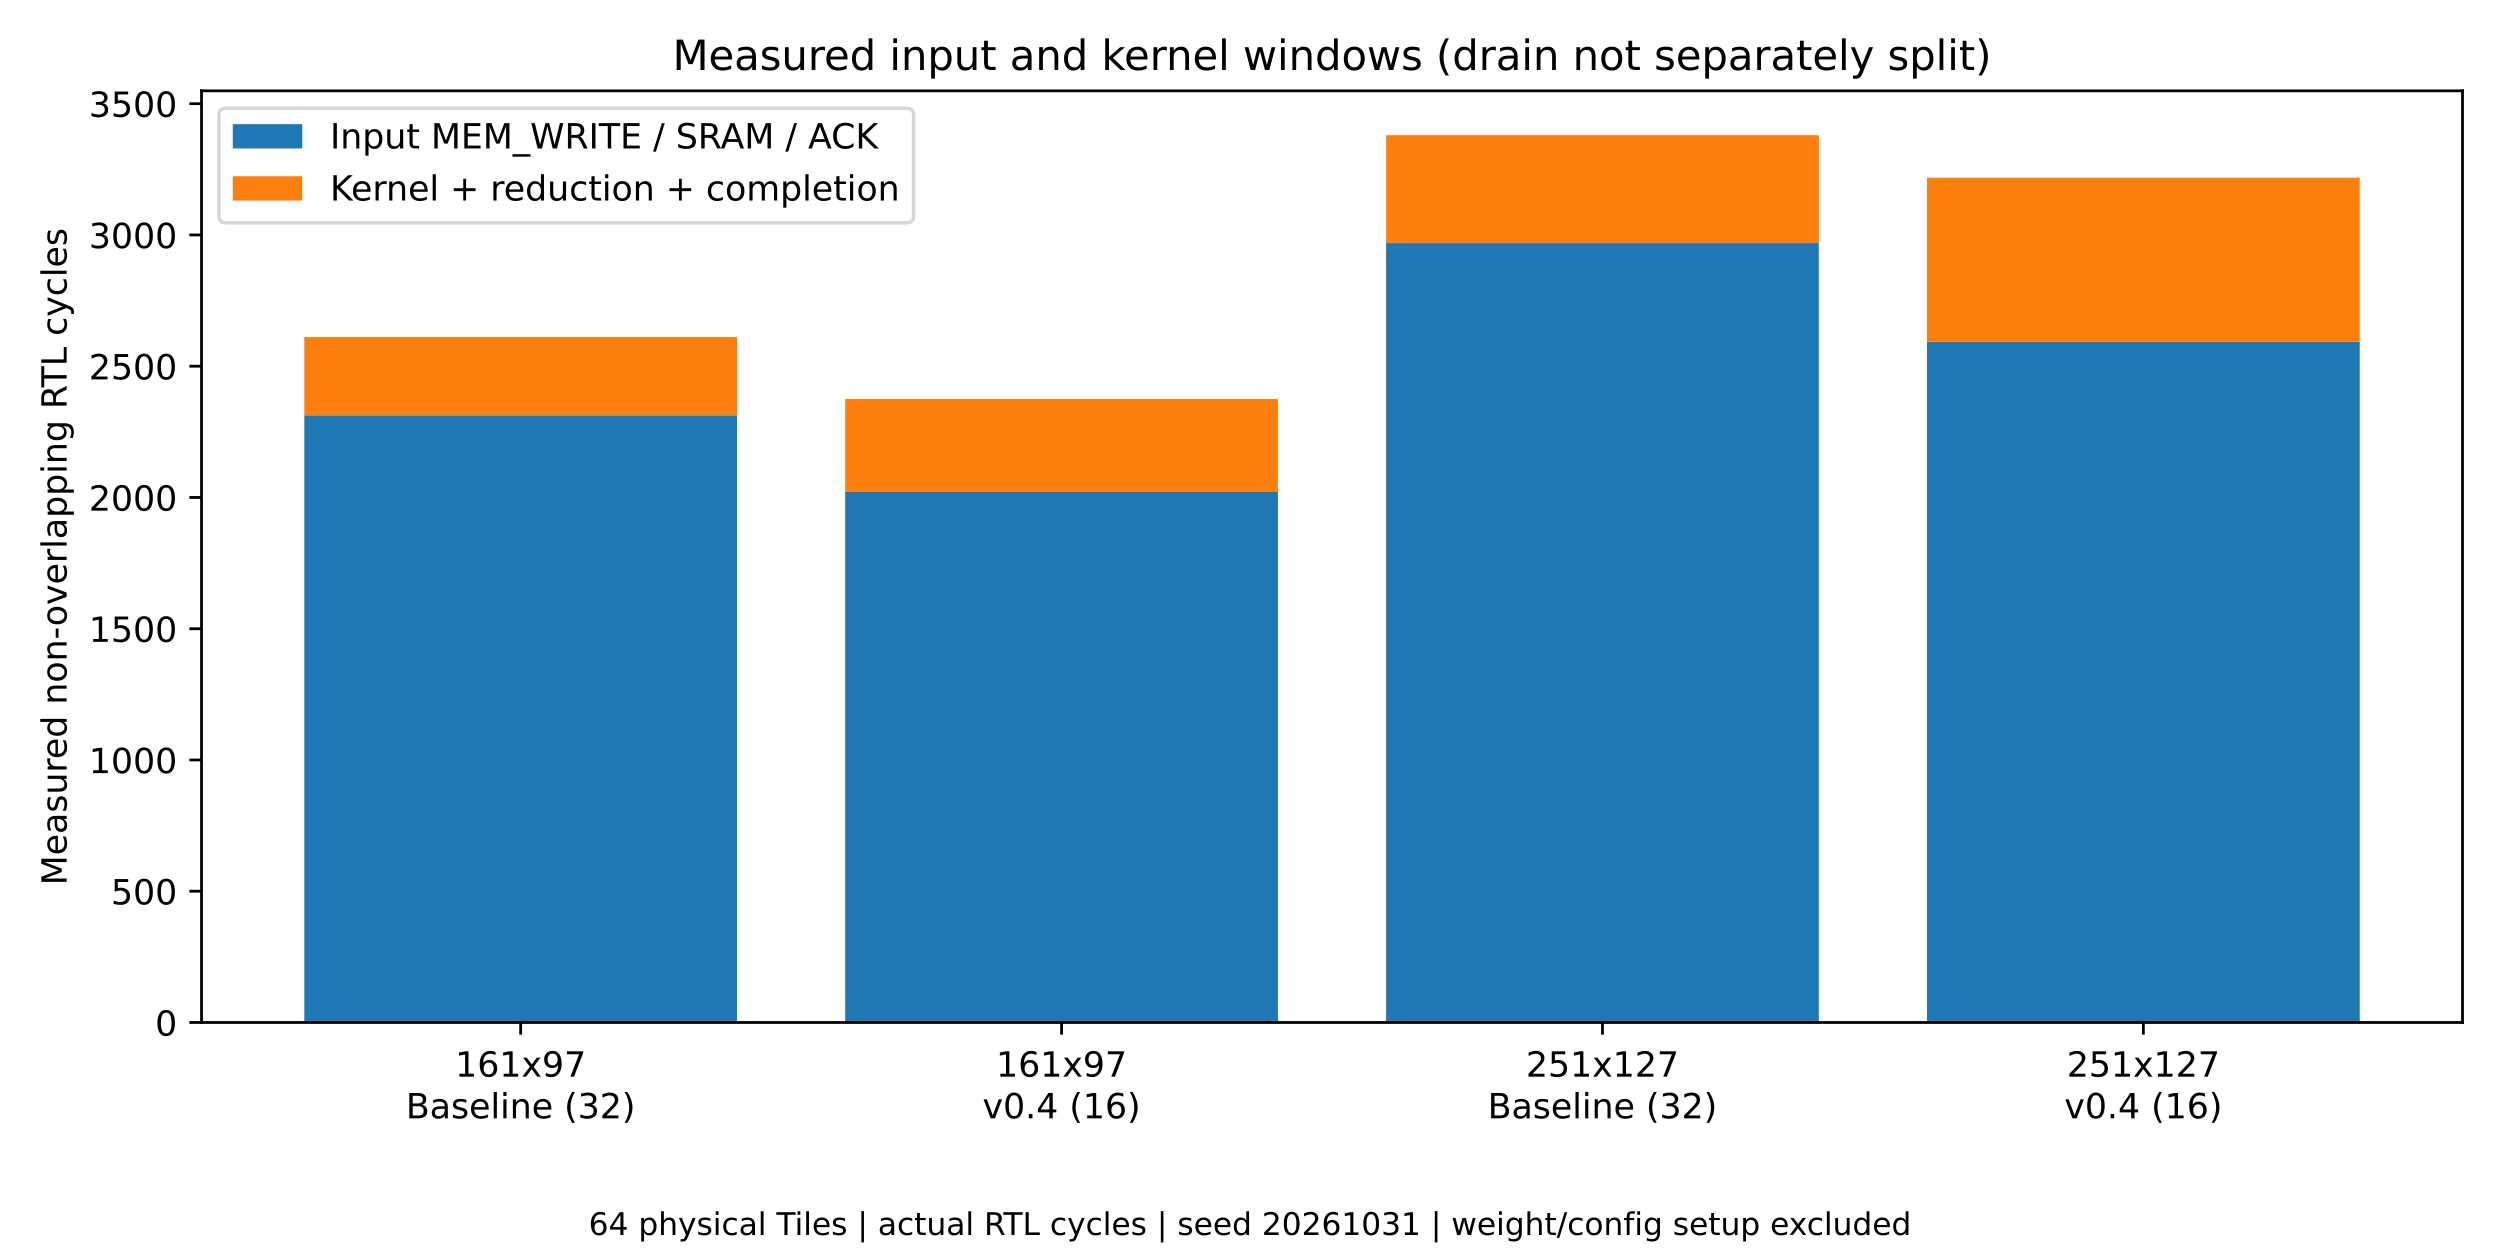
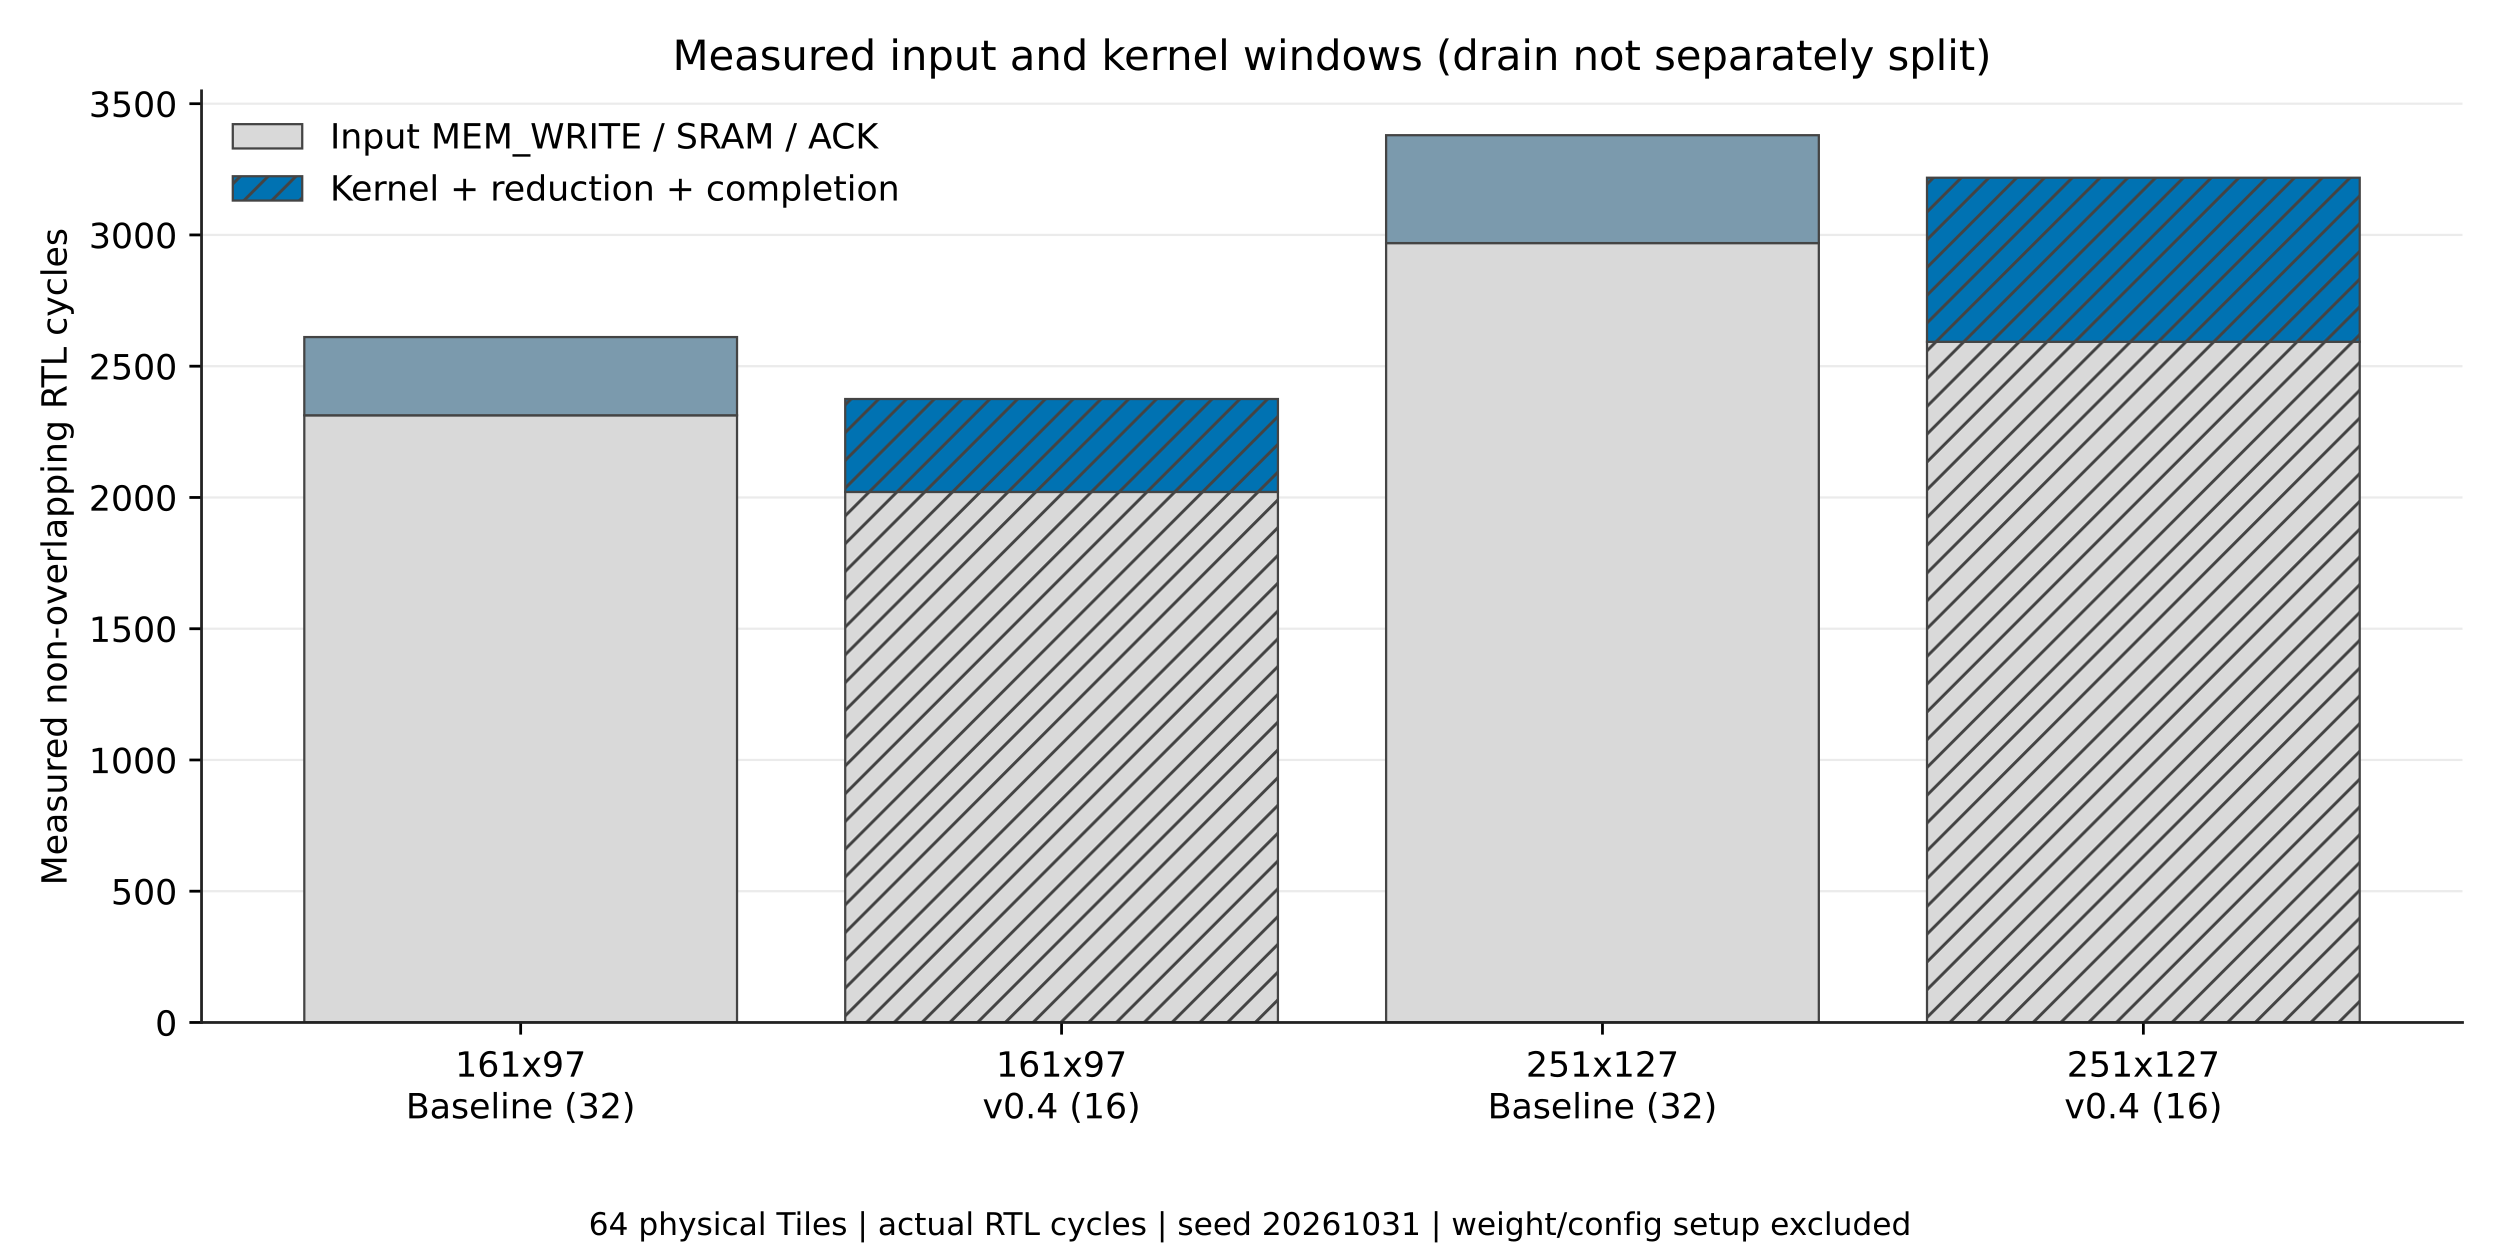
<svg xmlns="http://www.w3.org/2000/svg" xmlns:xlink="http://www.w3.org/1999/xlink" width="720pt" height="360pt" viewBox="0 0 720 360" version="1.1">
  <defs>
    <style type="text/css">*{stroke-linejoin: round; stroke-linecap: butt}</style>
  </defs>
  <g id="figure_1">
    <g id="patch_1">
      <path d="M 0 360 L 720 360 L 720 0 L 0 0 z " style="fill: #ffffff" />
    </g>
    <g id="axes_1">
      <g id="patch_2">
        <path d="M 58.042 294.474 L 709.2 294.474 L 709.2 26.16 L 58.042 26.16 z " style="fill: #ffffff" />
      </g>
-       <g id="patch_3">
-         <path d="M 87.64 294.474 L 212.264 294.474 L 212.264 119.605 L 87.64 119.605 z " clip-path="url(#p20c6c1591d)" style="fill: #1f77b4" />
-       </g>
-       <g id="patch_4">
-         <path d="M 243.42 294.474 L 368.043 294.474 L 368.043 141.681 L 243.42 141.681 z " clip-path="url(#p20c6c1591d)" style="fill: #1f77b4" />
-       </g>
-       <g id="patch_5">
-         <path d="M 399.199 294.474 L 523.823 294.474 L 523.823 70.01 L 399.199 70.01 z " clip-path="url(#p20c6c1591d)" style="fill: #1f77b4" />
-       </g>
-       <g id="patch_6">
-         <path d="M 554.978 294.474 L 679.602 294.474 L 679.602 98.436 L 554.978 98.436 z " clip-path="url(#p20c6c1591d)" style="fill: #1f77b4" />
-       </g>
-       <g id="patch_7">
-         <path d="M 87.64 119.605 L 212.264 119.605 L 212.264 97.075 L 87.64 97.075 z " clip-path="url(#p20c6c1591d)" style="fill: #ff7f0e" />
-       </g>
-       <g id="patch_8">
-         <path d="M 243.42 141.681 L 368.043 141.681 L 368.043 114.917 L 243.42 114.917 z " clip-path="url(#p20c6c1591d)" style="fill: #ff7f0e" />
-       </g>
-       <g id="patch_9">
-         <path d="M 399.199 70.01 L 523.823 70.01 L 523.823 38.937 L 399.199 38.937 z " clip-path="url(#p20c6c1591d)" style="fill: #ff7f0e" />
-       </g>
-       <g id="patch_10">
-         <path d="M 554.978 98.436 L 679.602 98.436 L 679.602 51.184 L 554.978 51.184 z " clip-path="url(#p20c6c1591d)" style="fill: #ff7f0e" />
-       </g>
      <g id="matplotlib.axis_1">
        <g id="xtick_1">
          <g id="line2d_1">
            <defs>
-               <path id="mcfb4837b5b" d="M 0 0 L 0 3.5 " style="stroke: #000000; stroke-width: 0.8" />
+               <path id="md62192f3a0" d="M 0 0 L 0 3.5 " style="stroke: #000000; stroke-width: 0.8" />
            </defs>
            <g>
-               <use xlink:href="#mcfb4837b5b" x="149.952" y="294.474" style="stroke: #000000; stroke-width: 0.8" />
+               <use xlink:href="#md62192f3a0" x="149.952" y="294.474" style="stroke: #000000; stroke-width: 0.8" />
            </g>
          </g>
          <g id="text_1">
            <text style="font-size: 10px; font-family: 'DejaVu Sans', 'Bitstream Vera Sans', 'Computer Modern Sans Serif', 'Lucida Grande', 'Verdana', 'Geneva', 'Lucid', 'Arial', 'Helvetica', 'Avant Garde', sans-serif" transform="translate(131.0865 310.0724)">161x97</text>
            <text style="font-size: 10px; font-family: 'DejaVu Sans', 'Bitstream Vera Sans', 'Computer Modern Sans Serif', 'Lucida Grande', 'Verdana', 'Geneva', 'Lucid', 'Arial', 'Helvetica', 'Avant Garde', sans-serif" transform="translate(116.8998 322.0751)">Baseline (32)</text>
          </g>
        </g>
        <g id="xtick_2">
          <g id="line2d_2">
            <g>
-               <use xlink:href="#mcfb4837b5b" x="305.731" y="294.474" style="stroke: #000000; stroke-width: 0.8" />
+               <use xlink:href="#md62192f3a0" x="305.731" y="294.474" style="stroke: #000000; stroke-width: 0.8" />
            </g>
          </g>
          <g id="text_2">
            <text style="font-size: 10px; font-family: 'DejaVu Sans', 'Bitstream Vera Sans', 'Computer Modern Sans Serif', 'Lucida Grande', 'Verdana', 'Geneva', 'Lucid', 'Arial', 'Helvetica', 'Avant Garde', sans-serif" transform="translate(286.8659 310.0724)">161x97</text>
            <text style="font-size: 10px; font-family: 'DejaVu Sans', 'Bitstream Vera Sans', 'Computer Modern Sans Serif', 'Lucida Grande', 'Verdana', 'Geneva', 'Lucid', 'Arial', 'Helvetica', 'Avant Garde', sans-serif" transform="translate(282.9674 322.0743)">v0.4 (16)</text>
          </g>
        </g>
        <g id="xtick_3">
          <g id="line2d_3">
            <g>
-               <use xlink:href="#mcfb4837b5b" x="461.511" y="294.474" style="stroke: #000000; stroke-width: 0.8" />
+               <use xlink:href="#md62192f3a0" x="461.511" y="294.474" style="stroke: #000000; stroke-width: 0.8" />
            </g>
          </g>
          <g id="text_3">
            <text style="font-size: 10px; font-family: 'DejaVu Sans', 'Bitstream Vera Sans', 'Computer Modern Sans Serif', 'Lucida Grande', 'Verdana', 'Geneva', 'Lucid', 'Arial', 'Helvetica', 'Avant Garde', sans-serif" transform="translate(439.464 310.0724)">251x127</text>
            <text style="font-size: 10px; font-family: 'DejaVu Sans', 'Bitstream Vera Sans', 'Computer Modern Sans Serif', 'Lucida Grande', 'Verdana', 'Geneva', 'Lucid', 'Arial', 'Helvetica', 'Avant Garde', sans-serif" transform="translate(428.4585 322.0751)">Baseline (32)</text>
          </g>
        </g>
        <g id="xtick_4">
          <g id="line2d_4">
            <g>
-               <use xlink:href="#mcfb4837b5b" x="617.29" y="294.474" style="stroke: #000000; stroke-width: 0.8" />
+               <use xlink:href="#md62192f3a0" x="617.29" y="294.474" style="stroke: #000000; stroke-width: 0.8" />
            </g>
          </g>
          <g id="text_4">
            <text style="font-size: 10px; font-family: 'DejaVu Sans', 'Bitstream Vera Sans', 'Computer Modern Sans Serif', 'Lucida Grande', 'Verdana', 'Geneva', 'Lucid', 'Arial', 'Helvetica', 'Avant Garde', sans-serif" transform="translate(595.2433 310.0724)">251x127</text>
            <text style="font-size: 10px; font-family: 'DejaVu Sans', 'Bitstream Vera Sans', 'Computer Modern Sans Serif', 'Lucida Grande', 'Verdana', 'Geneva', 'Lucid', 'Arial', 'Helvetica', 'Avant Garde', sans-serif" transform="translate(594.5261 322.0743)">v0.4 (16)</text>
          </g>
        </g>
      </g>
      <g id="matplotlib.axis_2">
        <g id="ytick_1">
          <g id="line2d_5">
+             <path d="M 58.042 294.474 L 709.2 294.474 " clip-path="url(#p178c308da4)" style="fill: none; stroke: #ebebeb; stroke-width: 0.65; stroke-linecap: square" />
+           </g>
+           <g id="line2d_6">
            <defs>
-               <path id="m8c5a9d3414" d="M 0 0 L -3.5 0 " style="stroke: #000000; stroke-width: 0.8" />
+               <path id="m41217e0f1a" d="M 0 0 L -3.5 0 " style="stroke: #000000; stroke-width: 0.8" />
            </defs>
            <g>
-               <use xlink:href="#m8c5a9d3414" x="58.042" y="294.474" style="stroke: #000000; stroke-width: 0.8" />
+               <use xlink:href="#m41217e0f1a" x="58.042" y="294.474" style="stroke: #000000; stroke-width: 0.8" />
            </g>
          </g>
          <g id="text_5">
            <text style="font-size: 10px; font-family: 'DejaVu Sans', 'Bitstream Vera Sans', 'Computer Modern Sans Serif', 'Lucida Grande', 'Verdana', 'Geneva', 'Lucid', 'Arial', 'Helvetica', 'Avant Garde', sans-serif; text-anchor: end" x="51.042" y="298.273" transform="rotate(-0 51.04234 298.2726)">0</text>
          </g>
        </g>
        <g id="ytick_2">
-           <g id="line2d_6">
-             <g>
-               <use xlink:href="#m8c5a9d3414" x="58.042" y="256.672" style="stroke: #000000; stroke-width: 0.8" />
+           <g id="line2d_7">
+             <path d="M 58.042 256.672 L 709.2 256.672 " clip-path="url(#p178c308da4)" style="fill: none; stroke: #ebebeb; stroke-width: 0.65; stroke-linecap: square" />
+           </g>
+           <g id="line2d_8">
+             <g>
+               <use xlink:href="#m41217e0f1a" x="58.042" y="256.672" style="stroke: #000000; stroke-width: 0.8" />
            </g>
          </g>
          <g id="text_6">
            <text style="font-size: 10px; font-family: 'DejaVu Sans', 'Bitstream Vera Sans', 'Computer Modern Sans Serif', 'Lucida Grande', 'Verdana', 'Geneva', 'Lucid', 'Arial', 'Helvetica', 'Avant Garde', sans-serif; text-anchor: end" x="51.042" y="260.471" transform="rotate(-0 51.04234 260.4713)">500</text>
          </g>
        </g>
        <g id="ytick_3">
-           <g id="line2d_7">
-             <g>
-               <use xlink:href="#m8c5a9d3414" x="58.042" y="218.871" style="stroke: #000000; stroke-width: 0.8" />
+           <g id="line2d_9">
+             <path d="M 58.042 218.871 L 709.2 218.871 " clip-path="url(#p178c308da4)" style="fill: none; stroke: #ebebeb; stroke-width: 0.65; stroke-linecap: square" />
+           </g>
+           <g id="line2d_10">
+             <g>
+               <use xlink:href="#m41217e0f1a" x="58.042" y="218.871" style="stroke: #000000; stroke-width: 0.8" />
            </g>
          </g>
          <g id="text_7">
            <text style="font-size: 10px; font-family: 'DejaVu Sans', 'Bitstream Vera Sans', 'Computer Modern Sans Serif', 'Lucida Grande', 'Verdana', 'Geneva', 'Lucid', 'Arial', 'Helvetica', 'Avant Garde', sans-serif; text-anchor: end" x="51.042" y="222.67" transform="rotate(-0 51.04234 222.6699)">1000</text>
          </g>
        </g>
        <g id="ytick_4">
-           <g id="line2d_8">
-             <g>
-               <use xlink:href="#m8c5a9d3414" x="58.042" y="181.07" style="stroke: #000000; stroke-width: 0.8" />
+           <g id="line2d_11">
+             <path d="M 58.042 181.07 L 709.2 181.07 " clip-path="url(#p178c308da4)" style="fill: none; stroke: #ebebeb; stroke-width: 0.65; stroke-linecap: square" />
+           </g>
+           <g id="line2d_12">
+             <g>
+               <use xlink:href="#m41217e0f1a" x="58.042" y="181.07" style="stroke: #000000; stroke-width: 0.8" />
            </g>
          </g>
          <g id="text_8">
            <text style="font-size: 10px; font-family: 'DejaVu Sans', 'Bitstream Vera Sans', 'Computer Modern Sans Serif', 'Lucida Grande', 'Verdana', 'Geneva', 'Lucid', 'Arial', 'Helvetica', 'Avant Garde', sans-serif; text-anchor: end" x="51.042" y="184.869" transform="rotate(-0 51.04234 184.8686)">1500</text>
          </g>
        </g>
        <g id="ytick_5">
-           <g id="line2d_9">
-             <g>
-               <use xlink:href="#m8c5a9d3414" x="58.042" y="143.268" style="stroke: #000000; stroke-width: 0.8" />
+           <g id="line2d_13">
+             <path d="M 58.042 143.268 L 709.2 143.268 " clip-path="url(#p178c308da4)" style="fill: none; stroke: #ebebeb; stroke-width: 0.65; stroke-linecap: square" />
+           </g>
+           <g id="line2d_14">
+             <g>
+               <use xlink:href="#m41217e0f1a" x="58.042" y="143.268" style="stroke: #000000; stroke-width: 0.8" />
            </g>
          </g>
          <g id="text_9">
            <text style="font-size: 10px; font-family: 'DejaVu Sans', 'Bitstream Vera Sans', 'Computer Modern Sans Serif', 'Lucida Grande', 'Verdana', 'Geneva', 'Lucid', 'Arial', 'Helvetica', 'Avant Garde', sans-serif; text-anchor: end" x="51.042" y="147.067" transform="rotate(-0 51.04234 147.0673)">2000</text>
          </g>
        </g>
        <g id="ytick_6">
-           <g id="line2d_10">
-             <g>
-               <use xlink:href="#m8c5a9d3414" x="58.042" y="105.467" style="stroke: #000000; stroke-width: 0.8" />
+           <g id="line2d_15">
+             <path d="M 58.042 105.467 L 709.2 105.467 " clip-path="url(#p178c308da4)" style="fill: none; stroke: #ebebeb; stroke-width: 0.65; stroke-linecap: square" />
+           </g>
+           <g id="line2d_16">
+             <g>
+               <use xlink:href="#m41217e0f1a" x="58.042" y="105.467" style="stroke: #000000; stroke-width: 0.8" />
            </g>
          </g>
          <g id="text_10">
            <text style="font-size: 10px; font-family: 'DejaVu Sans', 'Bitstream Vera Sans', 'Computer Modern Sans Serif', 'Lucida Grande', 'Verdana', 'Geneva', 'Lucid', 'Arial', 'Helvetica', 'Avant Garde', sans-serif; text-anchor: end" x="51.042" y="109.266" transform="rotate(-0 51.04234 109.266)">2500</text>
          </g>
        </g>
        <g id="ytick_7">
-           <g id="line2d_11">
-             <g>
-               <use xlink:href="#m8c5a9d3414" x="58.042" y="67.666" style="stroke: #000000; stroke-width: 0.8" />
+           <g id="line2d_17">
+             <path d="M 58.042 67.666 L 709.2 67.666 " clip-path="url(#p178c308da4)" style="fill: none; stroke: #ebebeb; stroke-width: 0.65; stroke-linecap: square" />
+           </g>
+           <g id="line2d_18">
+             <g>
+               <use xlink:href="#m41217e0f1a" x="58.042" y="67.666" style="stroke: #000000; stroke-width: 0.8" />
            </g>
          </g>
          <g id="text_11">
            <text style="font-size: 10px; font-family: 'DejaVu Sans', 'Bitstream Vera Sans', 'Computer Modern Sans Serif', 'Lucida Grande', 'Verdana', 'Geneva', 'Lucid', 'Arial', 'Helvetica', 'Avant Garde', sans-serif; text-anchor: end" x="51.042" y="71.465" transform="rotate(-0 51.04234 71.46467)">3000</text>
          </g>
        </g>
        <g id="ytick_8">
-           <g id="line2d_12">
-             <g>
-               <use xlink:href="#m8c5a9d3414" x="58.042" y="29.865" style="stroke: #000000; stroke-width: 0.8" />
+           <g id="line2d_19">
+             <path d="M 58.042 29.865 L 709.2 29.865 " clip-path="url(#p178c308da4)" style="fill: none; stroke: #ebebeb; stroke-width: 0.65; stroke-linecap: square" />
+           </g>
+           <g id="line2d_20">
+             <g>
+               <use xlink:href="#m41217e0f1a" x="58.042" y="29.865" style="stroke: #000000; stroke-width: 0.8" />
            </g>
          </g>
          <g id="text_12">
            <text style="font-size: 10px; font-family: 'DejaVu Sans', 'Bitstream Vera Sans', 'Computer Modern Sans Serif', 'Lucida Grande', 'Verdana', 'Geneva', 'Lucid', 'Arial', 'Helvetica', 'Avant Garde', sans-serif; text-anchor: end" x="51.042" y="33.663" transform="rotate(-0 51.04234 33.66336)">3500</text>
          </g>
        </g>
        <g id="text_13">
          <text style="font-size: 10px; font-family: 'DejaVu Sans', 'Bitstream Vera Sans', 'Computer Modern Sans Serif', 'Lucida Grande', 'Verdana', 'Geneva', 'Lucid', 'Arial', 'Helvetica', 'Avant Garde', sans-serif; text-anchor: middle" x="19.19" y="160.317" transform="rotate(-90 19.19 160.3169)">Measured non-overlapping RTL cycles</text>
        </g>
      </g>
+       <g id="patch_3">
+         <path d="M 87.64 294.474 L 212.264 294.474 L 212.264 119.605 L 87.64 119.605 z " clip-path="url(#p178c308da4)" style="fill: #d9d9d9; stroke: #444444; stroke-width: 0.65; stroke-linejoin: miter" />
+       </g>
+       <g id="patch_4">
+         <path d="M 87.64 119.605 L 212.264 119.605 L 212.264 97.075 L 87.64 97.075 z " clip-path="url(#p178c308da4)" style="fill: #7b9aad; stroke: #444444; stroke-width: 0.65; stroke-linejoin: miter" />
+       </g>
+       <g id="patch_5">
+         <path d="M 243.42 294.474 L 368.043 294.474 L 368.043 141.681 L 243.42 141.681 z " clip-path="url(#p178c308da4)" style="fill: url(#h08f34ad664); stroke: #444444; stroke-width: 0.65; stroke-linejoin: miter" />
+       </g>
+       <g id="patch_6">
+         <path d="M 243.42 141.681 L 368.043 141.681 L 368.043 114.917 L 243.42 114.917 z " clip-path="url(#p178c308da4)" style="fill: url(#he58aeee135); stroke: #444444; stroke-width: 0.65; stroke-linejoin: miter" />
+       </g>
+       <g id="patch_7">
+         <path d="M 399.199 294.474 L 523.823 294.474 L 523.823 70.01 L 399.199 70.01 z " clip-path="url(#p178c308da4)" style="fill: #d9d9d9; stroke: #444444; stroke-width: 0.65; stroke-linejoin: miter" />
+       </g>
+       <g id="patch_8">
+         <path d="M 399.199 70.01 L 523.823 70.01 L 523.823 38.937 L 399.199 38.937 z " clip-path="url(#p178c308da4)" style="fill: #7b9aad; stroke: #444444; stroke-width: 0.65; stroke-linejoin: miter" />
+       </g>
+       <g id="patch_9">
+         <path d="M 554.978 294.474 L 679.602 294.474 L 679.602 98.436 L 554.978 98.436 z " clip-path="url(#p178c308da4)" style="fill: url(#h08f34ad664); stroke: #444444; stroke-width: 0.65; stroke-linejoin: miter" />
+       </g>
+       <g id="patch_10">
+         <path d="M 554.978 98.436 L 679.602 98.436 L 679.602 51.184 L 554.978 51.184 z " clip-path="url(#p178c308da4)" style="fill: url(#he58aeee135); stroke: #444444; stroke-width: 0.65; stroke-linejoin: miter" />
+       </g>
      <g id="patch_11">
-         <path d="M 58.042 294.474 L 58.042 26.16 " style="fill: none; stroke: #000000; stroke-width: 0.8; stroke-linejoin: miter; stroke-linecap: square" />
+         <path d="M 58.042 294.474 L 58.042 26.16 " style="fill: none; stroke: #222222; stroke-width: 0.8; stroke-linejoin: miter; stroke-linecap: square" />
      </g>
      <g id="patch_12">
-         <path d="M 709.2 294.474 L 709.2 26.16 " style="fill: none; stroke: #000000; stroke-width: 0.8; stroke-linejoin: miter; stroke-linecap: square" />
-       </g>
-       <g id="patch_13">
-         <path d="M 58.042 294.474 L 709.2 294.474 " style="fill: none; stroke: #000000; stroke-width: 0.8; stroke-linejoin: miter; stroke-linecap: square" />
-       </g>
-       <g id="patch_14">
-         <path d="M 58.042 26.16 L 709.2 26.16 " style="fill: none; stroke: #000000; stroke-width: 0.8; stroke-linejoin: miter; stroke-linecap: square" />
+         <path d="M 58.042 294.474 L 709.2 294.474 " style="fill: none; stroke: #222222; stroke-width: 0.8; stroke-linejoin: miter; stroke-linecap: square" />
      </g>
      <g id="text_14">
        <text style="font-size: 12px; font-family: 'DejaVu Sans', 'Bitstream Vera Sans', 'Computer Modern Sans Serif', 'Lucida Grande', 'Verdana', 'Geneva', 'Lucid', 'Arial', 'Helvetica', 'Avant Garde', sans-serif; text-anchor: middle" x="383.621" y="20.16" transform="rotate(-0 383.6212 20.16)">Measured input and kernel windows (drain not separately split)</text>
      </g>
      <g id="legend_1">
-         <g id="patch_15">
-           <path d="M 65.042 64.162 L 261.106 64.162 Q 263.106 64.162 263.106 62.162 L 263.106 33.16 Q 263.106 31.16 261.106 31.16 L 65.042 31.16 Q 63.042 31.16 63.042 33.16 L 63.042 62.162 Q 63.042 64.162 65.042 64.162 z " style="fill: #ffffff; opacity: 0.8; stroke: #cccccc; stroke-linejoin: miter" />
-         </g>
-         <g id="patch_16">
-           <path d="M 67.042 42.758 L 87.042 42.758 L 87.042 35.758 L 67.042 35.758 z " style="fill: #1f77b4" />
+         <g id="patch_13">
+           <path d="M 67.042 42.758 L 87.042 42.758 L 87.042 35.758 L 67.042 35.758 z " style="fill: #d9d9d9; stroke: #444444; stroke-width: 0.65; stroke-linejoin: miter" />
        </g>
        <g id="text_15">
          <text style="font-size: 10px; font-family: 'DejaVu Sans', 'Bitstream Vera Sans', 'Computer Modern Sans Serif', 'Lucida Grande', 'Verdana', 'Geneva', 'Lucid', 'Arial', 'Helvetica', 'Avant Garde', sans-serif; text-anchor: start" x="95.042" y="42.758" transform="rotate(-0 95.04234 42.75844)">Input MEM_WRITE / SRAM / ACK</text>
        </g>
-         <g id="patch_17">
-           <path d="M 67.042 57.759 L 87.042 57.759 L 87.042 50.759 L 67.042 50.759 z " style="fill: #ff7f0e" />
+         <g id="patch_14">
+           <path d="M 67.042 57.759 L 87.042 57.759 L 87.042 50.759 L 67.042 50.759 z " style="fill: url(#he58aeee135); stroke: #444444; stroke-width: 0.65; stroke-linejoin: miter" />
        </g>
        <g id="text_16">
          <text style="font-size: 10px; font-family: 'DejaVu Sans', 'Bitstream Vera Sans', 'Computer Modern Sans Serif', 'Lucida Grande', 'Verdana', 'Geneva', 'Lucid', 'Arial', 'Helvetica', 'Avant Garde', sans-serif; text-anchor: start" x="95.042" y="57.759" transform="rotate(-0 95.04234 57.75922)">Kernel + reduction + completion</text>
        </g>
      </g>
    </g>
    <g id="text_17">
      <text style="font-size: 9px; font-family: 'DejaVu Sans', 'Bitstream Vera Sans', 'Computer Modern Sans Serif', 'Lucida Grande', 'Verdana', 'Geneva', 'Lucid', 'Arial', 'Helvetica', 'Avant Garde', sans-serif; text-anchor: middle" x="360" y="355.68" transform="rotate(-0 360 355.68)">64 physical Tiles | actual RTL cycles | seed 20261031 | weight/config setup excluded</text>
    </g>
  </g>
  <defs>
-     <clipPath id="p20c6c1591d">
+     <clipPath id="p178c308da4">
      <rect x="58.042" y="26.16" width="651.158" height="268.314" />
    </clipPath>
  </defs>
+   <defs>
+     <pattern id="h08f34ad664" patternUnits="userSpaceOnUse" x="0" y="0" width="72" height="72">
+       <rect x="0" y="0" width="73" height="73" fill="#d9d9d9" />
+       <path d="M -36 36 L 36 -36 M -32 40 L 40 -32 M -28 44 L 44 -28 M -24 48 L 48 -24 M -20 52 L 52 -20 M -16 56 L 56 -16 M -12 60 L 60 -12 M -8 64 L 64 -8 M -4 68 L 68 -4 M 0 72 L 72 0 M 4 76 L 76 4 M 8 80 L 80 8 M 12 84 L 84 12 M 16 88 L 88 16 M 20 92 L 92 20 M 24 96 L 96 24 M 28 100 L 100 28 M 32 104 L 104 32 M 36 108 L 108 36 " style="fill: #444444; stroke: #444444; stroke-width: 0.85; stroke-linecap: butt; stroke-linejoin: miter" />
+     </pattern>
+     <pattern id="he58aeee135" patternUnits="userSpaceOnUse" x="0" y="0" width="72" height="72">
+       <rect x="0" y="0" width="73" height="73" fill="#0072b2" />
+       <path d="M -36 36 L 36 -36 M -32 40 L 40 -32 M -28 44 L 44 -28 M -24 48 L 48 -24 M -20 52 L 52 -20 M -16 56 L 56 -16 M -12 60 L 60 -12 M -8 64 L 64 -8 M -4 68 L 68 -4 M 0 72 L 72 0 M 4 76 L 76 4 M 8 80 L 80 8 M 12 84 L 84 12 M 16 88 L 88 16 M 20 92 L 92 20 M 24 96 L 96 24 M 28 100 L 100 28 M 32 104 L 104 32 M 36 108 L 108 36 " style="fill: #444444; stroke: #444444; stroke-width: 0.85; stroke-linecap: butt; stroke-linejoin: miter" />
+     </pattern>
+   </defs>
</svg>
